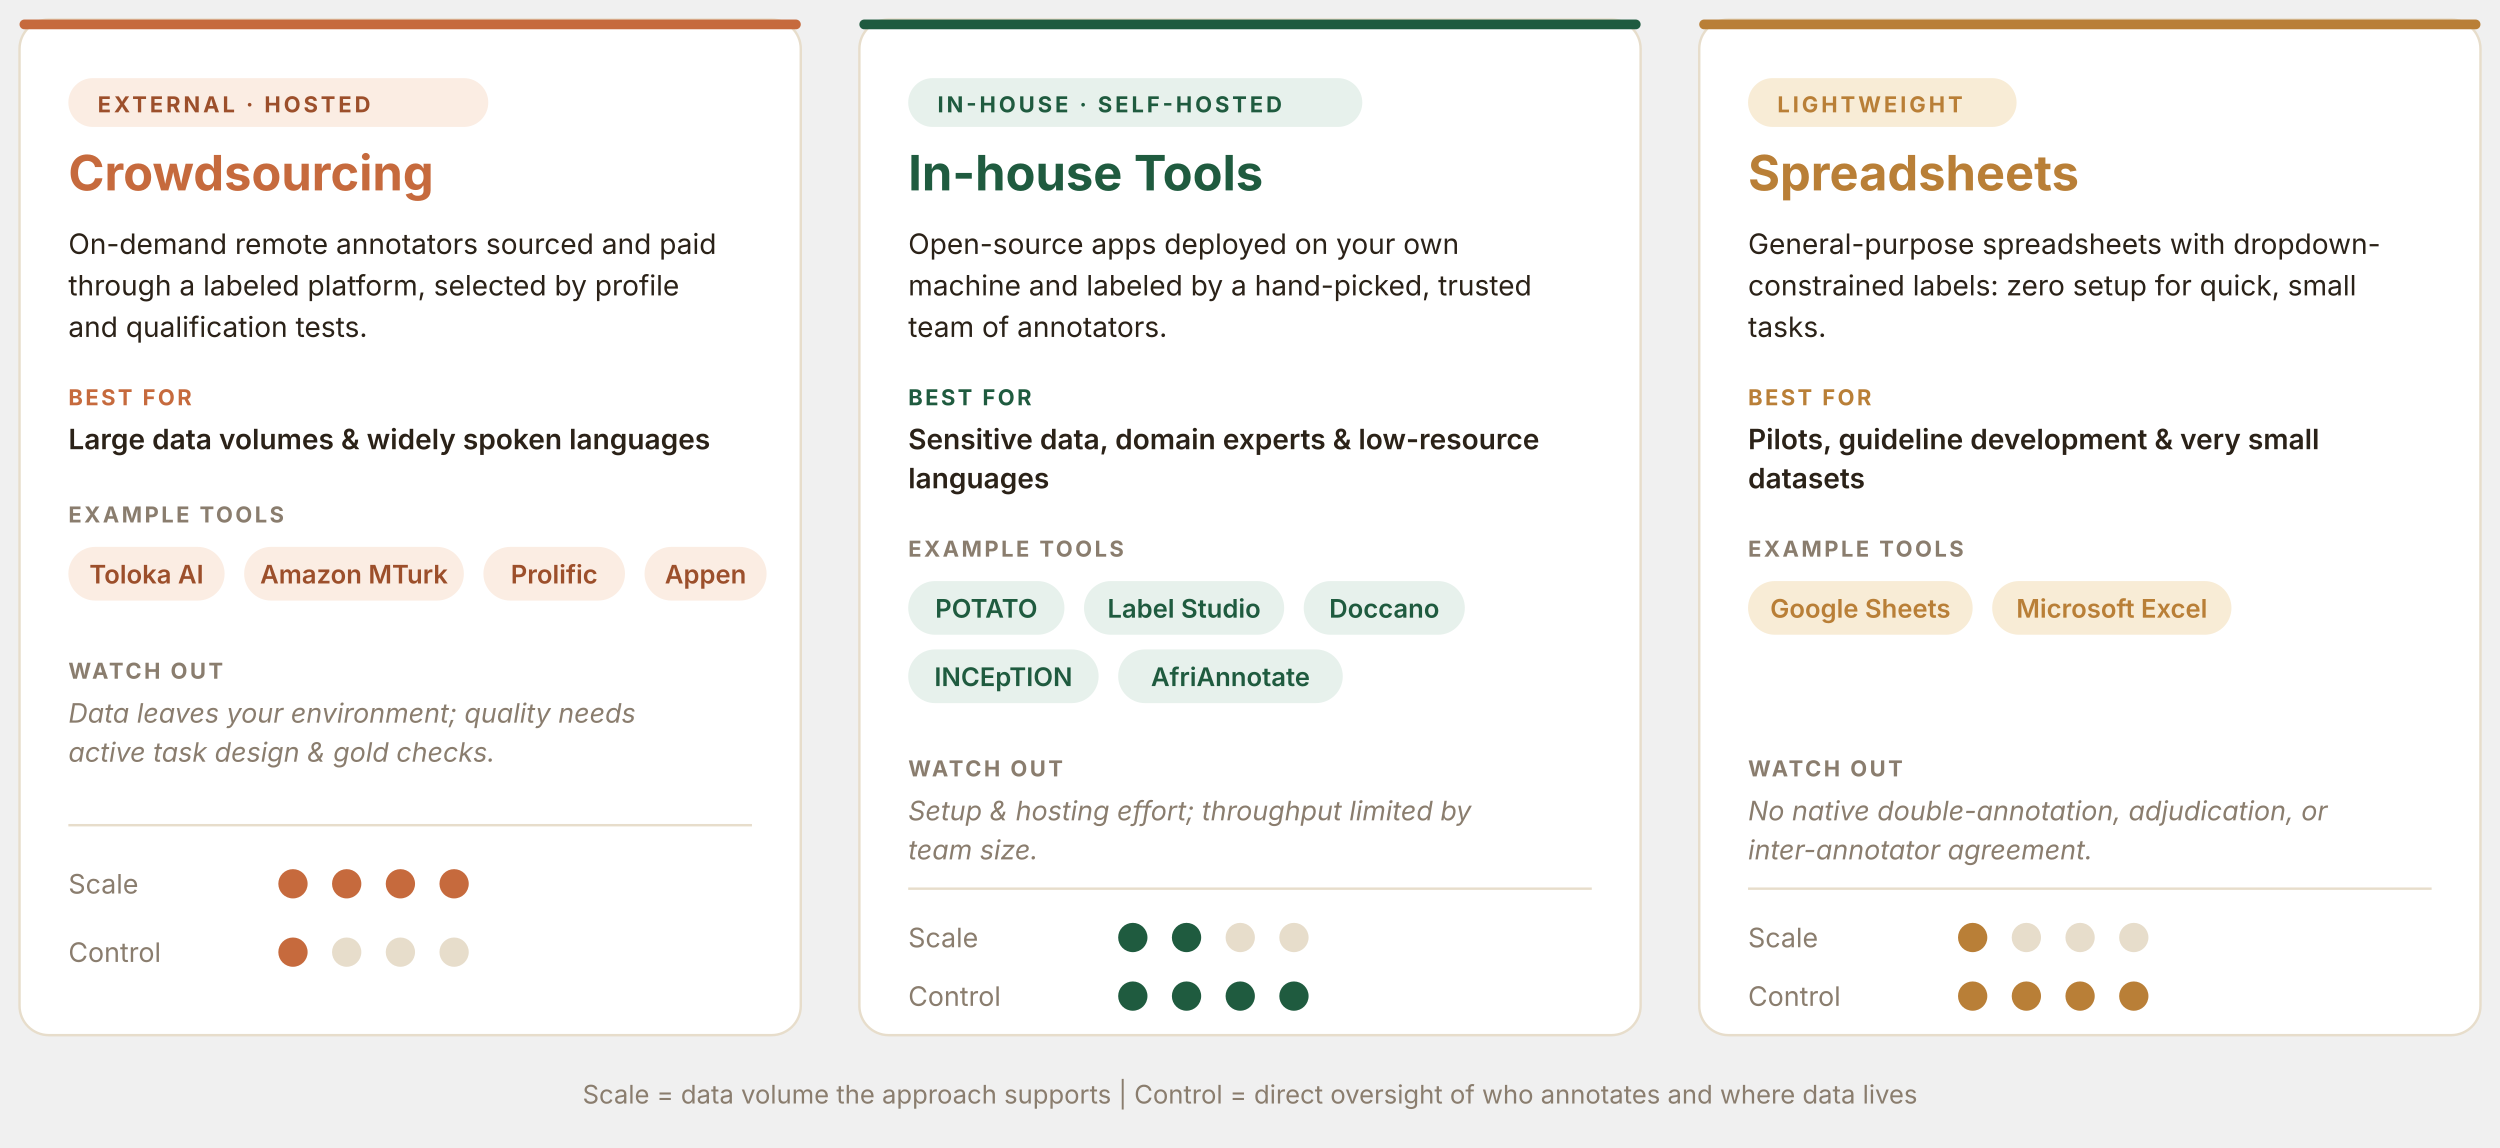
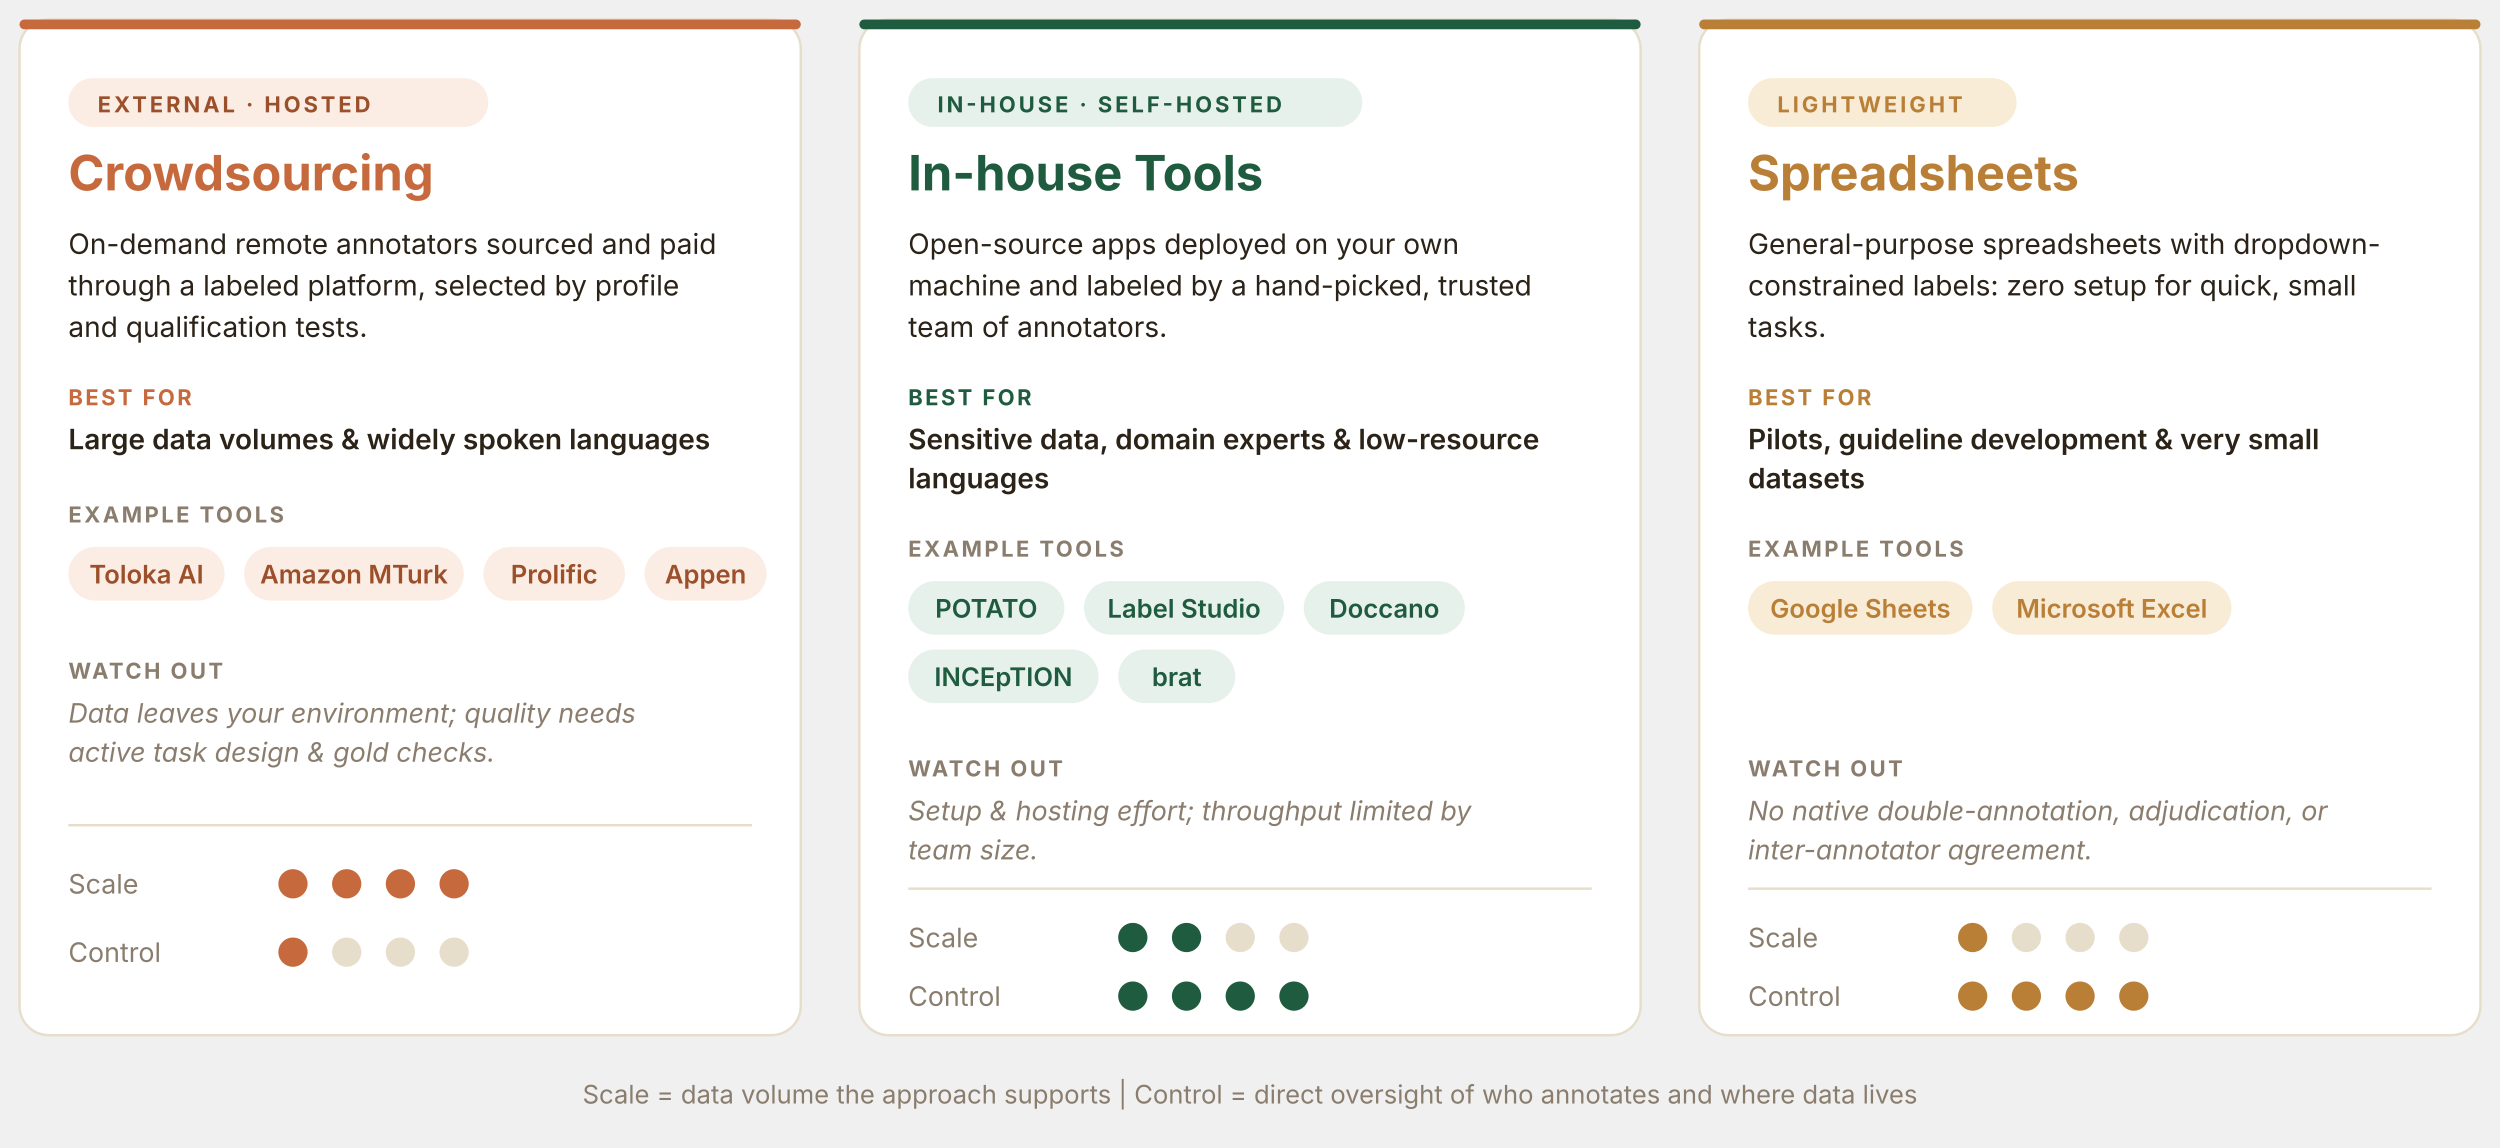
<svg xmlns="http://www.w3.org/2000/svg" viewBox="0 0 1024 470" width="100%" font-family="Inter,'Segoe UI',Roboto,system-ui,sans-serif" role="img" aria-labelledby="title">
  <g>
    <rect x="8" y="8" width="320" height="416" rx="12" fill="#FFFFFF" stroke="#E7DDCB" />
    <rect x="8" y="8" width="320" height="4" rx="2" fill="#C66A3D" />
    <rect x="28" y="32" width="172" height="20" rx="10" fill="#FBEDE3" />
    <text x="40" y="46" font-size="9" font-weight="700" letter-spacing="1.2" fill="#9C4F2B">EXTERNAL · HOSTED</text>
    <text x="28" y="78" font-size="20" font-weight="700" fill="#C66A3D">Crowdsourcing</text>
    <text font-size="11.5" fill="#2B2218">
      <tspan x="28" y="104">On-demand remote annotators sourced and paid</tspan>
      <tspan x="28" y="121">through a labeled platform, selected by profile</tspan>
      <tspan x="28" y="138">and qualification tests.</tspan>
    </text>
    <text x="28" y="166" font-size="9" font-weight="700" letter-spacing="1" fill="#C66A3D">BEST FOR</text>
    <text font-size="11.5" font-weight="600" fill="#2B2218">
      <tspan x="28" y="184">Large data volumes &amp; widely spoken languages</tspan>
    </text>
    <text x="28" y="214" font-size="9" font-weight="700" letter-spacing="1" fill="#8A7D6E">EXAMPLE TOOLS</text>
    <g font-size="10.5" font-weight="600" fill="#9C4F2B">
      <rect x="28" y="224" width="64" height="22" rx="11" fill="#FBEDE3" stroke="#E0A458" stroke-opacity="0" />
      <text x="60" y="239" text-anchor="middle">Toloka AI</text>
      <rect x="100" y="224" width="90" height="22" rx="11" fill="#FBEDE3" />
      <text x="145" y="239" text-anchor="middle">Amazon MTurk</text>
      <rect x="198" y="224" width="58" height="22" rx="11" fill="#FBEDE3" />
      <text x="227" y="239" text-anchor="middle">Prolific</text>
      <rect x="264" y="224" width="50" height="22" rx="11" fill="#FBEDE3" />
      <text x="289" y="239" text-anchor="middle">Appen</text>
    </g>
    <text x="28" y="278" font-size="9" font-weight="700" letter-spacing="1" fill="#8A7D6E">WATCH OUT</text>
    <text font-size="11" font-style="italic" fill="#8A7D6E">
      <tspan x="28" y="296">Data leaves your environment; quality needs</tspan>
      <tspan x="28" y="312">active task design &amp; gold checks.</tspan>
    </text>
    <line x1="28" y1="338" x2="308" y2="338" stroke="#E7DDCB" />
    <text x="28" y="366" font-size="11" fill="#8A7D6E">Scale</text>
    <g>
      <circle cx="120" cy="362" r="6" fill="#C66A3D" />
      <circle cx="142" cy="362" r="6" fill="#C66A3D" />
      <circle cx="164" cy="362" r="6" fill="#C66A3D" />
      <circle cx="186" cy="362" r="6" fill="#C66A3D" />
    </g>
    <text x="28" y="394" font-size="11" fill="#8A7D6E">Control</text>
    <g>
      <circle cx="120" cy="390" r="6" fill="#C66A3D" />
      <circle cx="142" cy="390" r="6" fill="#E7DDCB" />
      <circle cx="164" cy="390" r="6" fill="#E7DDCB" />
      <circle cx="186" cy="390" r="6" fill="#E7DDCB" />
    </g>
  </g>
  <g>
    <rect x="352" y="8" width="320" height="416" rx="12" fill="#FFFFFF" stroke="#E7DDCB" />
    <rect x="352" y="8" width="320" height="4" rx="2" fill="#1F5B3F" />
    <rect x="372" y="32" width="186" height="20" rx="10" fill="#E7F1EC" />
    <text x="384" y="46" font-size="9" font-weight="700" letter-spacing="1.2" fill="#1F5B3F">IN-HOUSE · SELF-HOSTED</text>
    <text x="372" y="78" font-size="20" font-weight="700" fill="#1F5B3F">In-house Tools</text>
    <text font-size="11.5" fill="#2B2218">
      <tspan x="372" y="104">Open-source apps deployed on your own</tspan>
      <tspan x="372" y="121">machine and labeled by a hand-picked, trusted</tspan>
      <tspan x="372" y="138">team of annotators.</tspan>
    </text>
    <text x="372" y="166" font-size="9" font-weight="700" letter-spacing="1" fill="#1F5B3F">BEST FOR</text>
    <text font-size="11.5" font-weight="600" fill="#2B2218">
      <tspan x="372" y="184">Sensitive data, domain experts &amp; low-resource</tspan>
      <tspan x="372" y="200">languages</tspan>
    </text>
    <text x="372" y="228" font-size="9" font-weight="700" letter-spacing="1" fill="#8A7D6E">EXAMPLE TOOLS</text>
    <g font-size="10.5" font-weight="600" fill="#1F5B3F">
      <rect x="372" y="238" width="64" height="22" rx="11" fill="#E7F1EC" />
      <text x="404" y="253" text-anchor="middle">POTATO</text>
      <rect x="444" y="238" width="82" height="22" rx="11" fill="#E7F1EC" />
      <text x="485" y="253" text-anchor="middle">Label Studio</text>
      <rect x="534" y="238" width="66" height="22" rx="11" fill="#E7F1EC" />
      <text x="567" y="253" text-anchor="middle">Doccano</text>
      <rect x="372" y="266" width="78" height="22" rx="11" fill="#E7F1EC" />
      <text x="411" y="281" text-anchor="middle">INCEpTION</text>
-       <rect x="458" y="266" width="92" height="22" rx="11" fill="#E7F1EC" />
-       <text x="504" y="281" text-anchor="middle">AfriAnnotate</text>
+       <rect x="458" y="266" width="48" height="22" rx="11" fill="#E7F1EC" />
+       <text x="482" y="281" text-anchor="middle">brat</text>
    </g>
    <text x="372" y="318" font-size="9" font-weight="700" letter-spacing="1" fill="#8A7D6E">WATCH OUT</text>
    <text font-size="11" font-style="italic" fill="#8A7D6E">
      <tspan x="372" y="336">Setup &amp; hosting effort; throughput limited by</tspan>
      <tspan x="372" y="352">team size.</tspan>
    </text>
    <line x1="372" y1="364" x2="652" y2="364" stroke="#E7DDCB" />
    <text x="372" y="388" font-size="11" fill="#8A7D6E">Scale</text>
    <g>
      <circle cx="464" cy="384" r="6" fill="#1F5B3F" />
      <circle cx="486" cy="384" r="6" fill="#1F5B3F" />
      <circle cx="508" cy="384" r="6" fill="#E7DDCB" />
      <circle cx="530" cy="384" r="6" fill="#E7DDCB" />
    </g>
    <text x="372" y="412" font-size="11" fill="#8A7D6E">Control</text>
    <g>
      <circle cx="464" cy="408" r="6" fill="#1F5B3F" />
      <circle cx="486" cy="408" r="6" fill="#1F5B3F" />
      <circle cx="508" cy="408" r="6" fill="#1F5B3F" />
      <circle cx="530" cy="408" r="6" fill="#1F5B3F" />
    </g>
  </g>
  <g>
    <rect x="696" y="8" width="320" height="416" rx="12" fill="#FFFFFF" stroke="#E7DDCB" />
    <rect x="696" y="8" width="320" height="4" rx="2" fill="#B97F37" />
    <rect x="716" y="32" width="110" height="20" rx="10" fill="#F8ECD6" />
    <text x="728" y="46" font-size="9" font-weight="700" letter-spacing="1.2" fill="#B97F37">LIGHTWEIGHT</text>
    <text x="716" y="78" font-size="20" font-weight="700" fill="#B97F37">Spreadsheets</text>
    <text font-size="11.5" fill="#2B2218">
      <tspan x="716" y="104">General-purpose spreadsheets with dropdown-</tspan>
      <tspan x="716" y="121">constrained labels: zero setup for quick, small</tspan>
      <tspan x="716" y="138">tasks.</tspan>
    </text>
    <text x="716" y="166" font-size="9" font-weight="700" letter-spacing="1" fill="#B97F37">BEST FOR</text>
    <text font-size="11.5" font-weight="600" fill="#2B2218">
      <tspan x="716" y="184">Pilots, guideline development &amp; very small</tspan>
      <tspan x="716" y="200">datasets</tspan>
    </text>
    <text x="716" y="228" font-size="9" font-weight="700" letter-spacing="1" fill="#8A7D6E">EXAMPLE TOOLS</text>
    <g font-size="10.5" font-weight="600" fill="#B97F37">
      <rect x="716" y="238" width="92" height="22" rx="11" fill="#F8ECD6" />
      <text x="762" y="253" text-anchor="middle">Google Sheets</text>
      <rect x="816" y="238" width="98" height="22" rx="11" fill="#F8ECD6" />
      <text x="865" y="253" text-anchor="middle">Microsoft Excel</text>
    </g>
    <text x="716" y="318" font-size="9" font-weight="700" letter-spacing="1" fill="#8A7D6E">WATCH OUT</text>
    <text font-size="11" font-style="italic" fill="#8A7D6E">
      <tspan x="716" y="336">No native double-annotation, adjudication, or</tspan>
      <tspan x="716" y="352">inter-annotator agreement.</tspan>
    </text>
    <line x1="716" y1="364" x2="996" y2="364" stroke="#E7DDCB" />
    <text x="716" y="388" font-size="11" fill="#8A7D6E">Scale</text>
    <g>
      <circle cx="808" cy="384" r="6" fill="#B97F37" />
      <circle cx="830" cy="384" r="6" fill="#E7DDCB" />
      <circle cx="852" cy="384" r="6" fill="#E7DDCB" />
      <circle cx="874" cy="384" r="6" fill="#E7DDCB" />
    </g>
    <text x="716" y="412" font-size="11" fill="#8A7D6E">Control</text>
    <g>
      <circle cx="808" cy="408" r="6" fill="#B97F37" />
      <circle cx="830" cy="408" r="6" fill="#B97F37" />
      <circle cx="852" cy="408" r="6" fill="#B97F37" />
      <circle cx="874" cy="408" r="6" fill="#B97F37" />
    </g>
  </g>
  <text x="512" y="452" text-anchor="middle" font-size="10.5" fill="#8A7D6E">Scale = data volume the approach supports  |  Control = direct oversight of who annotates and where data lives</text>
</svg>
